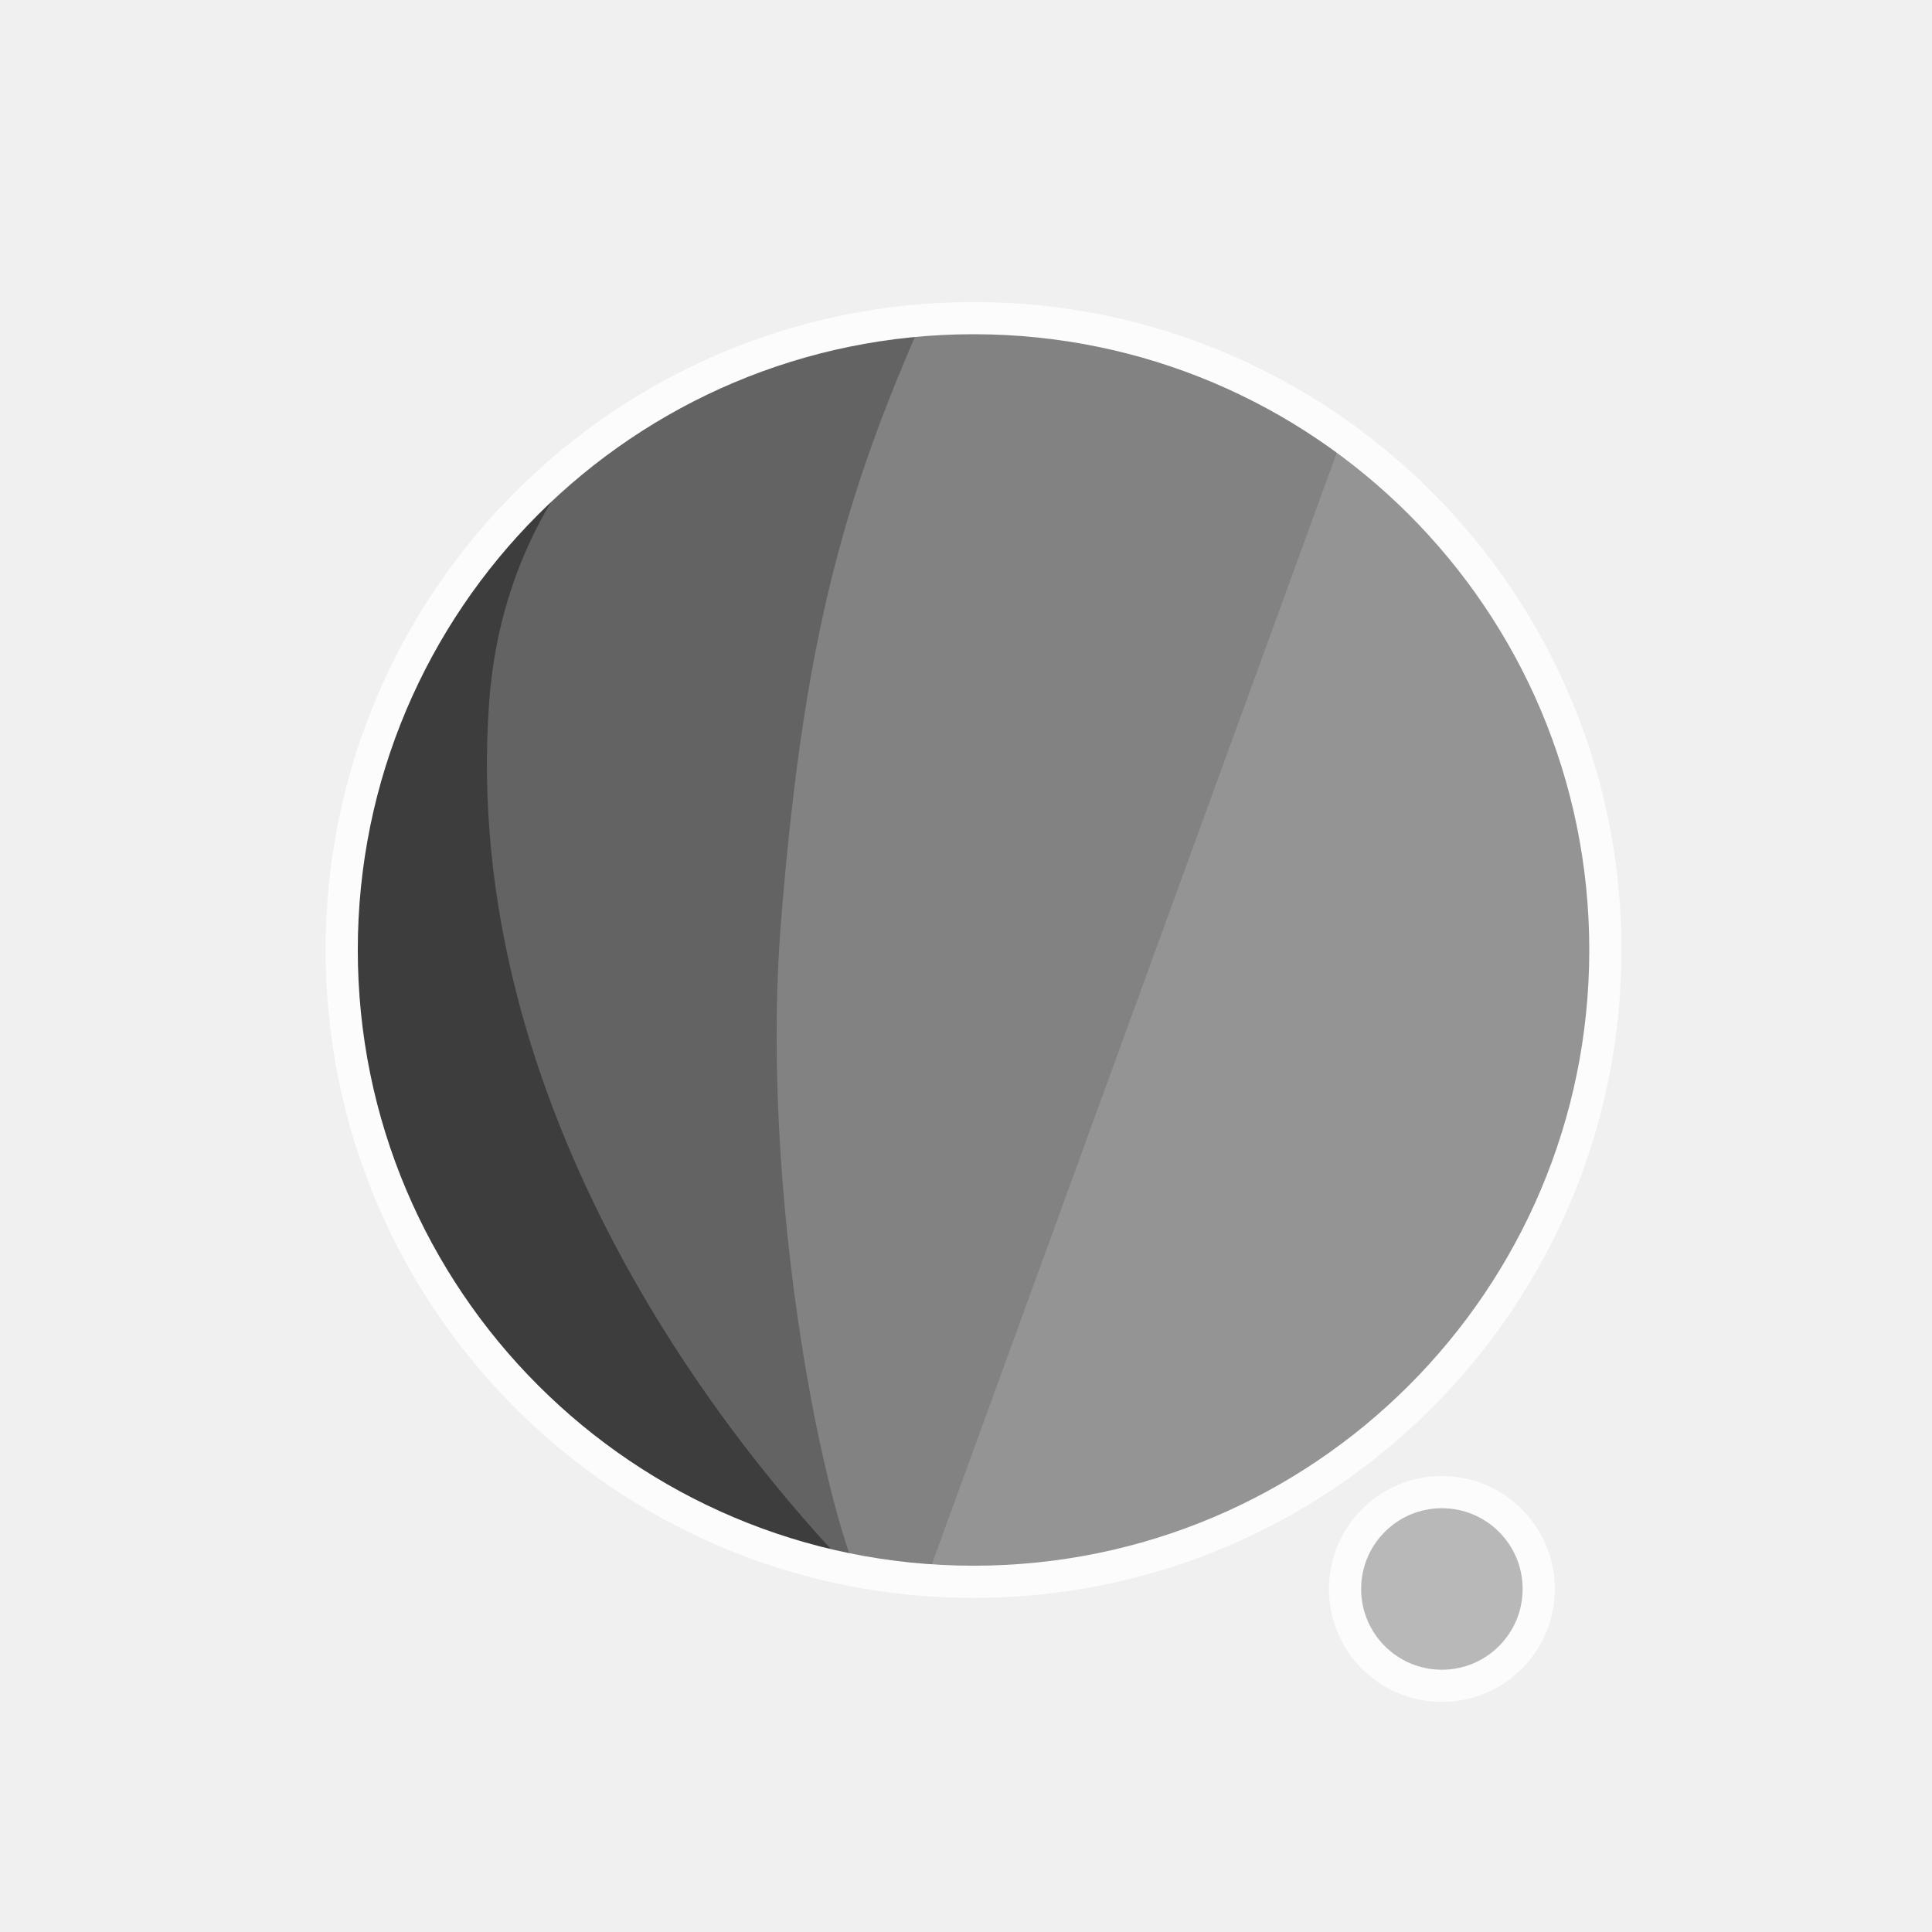
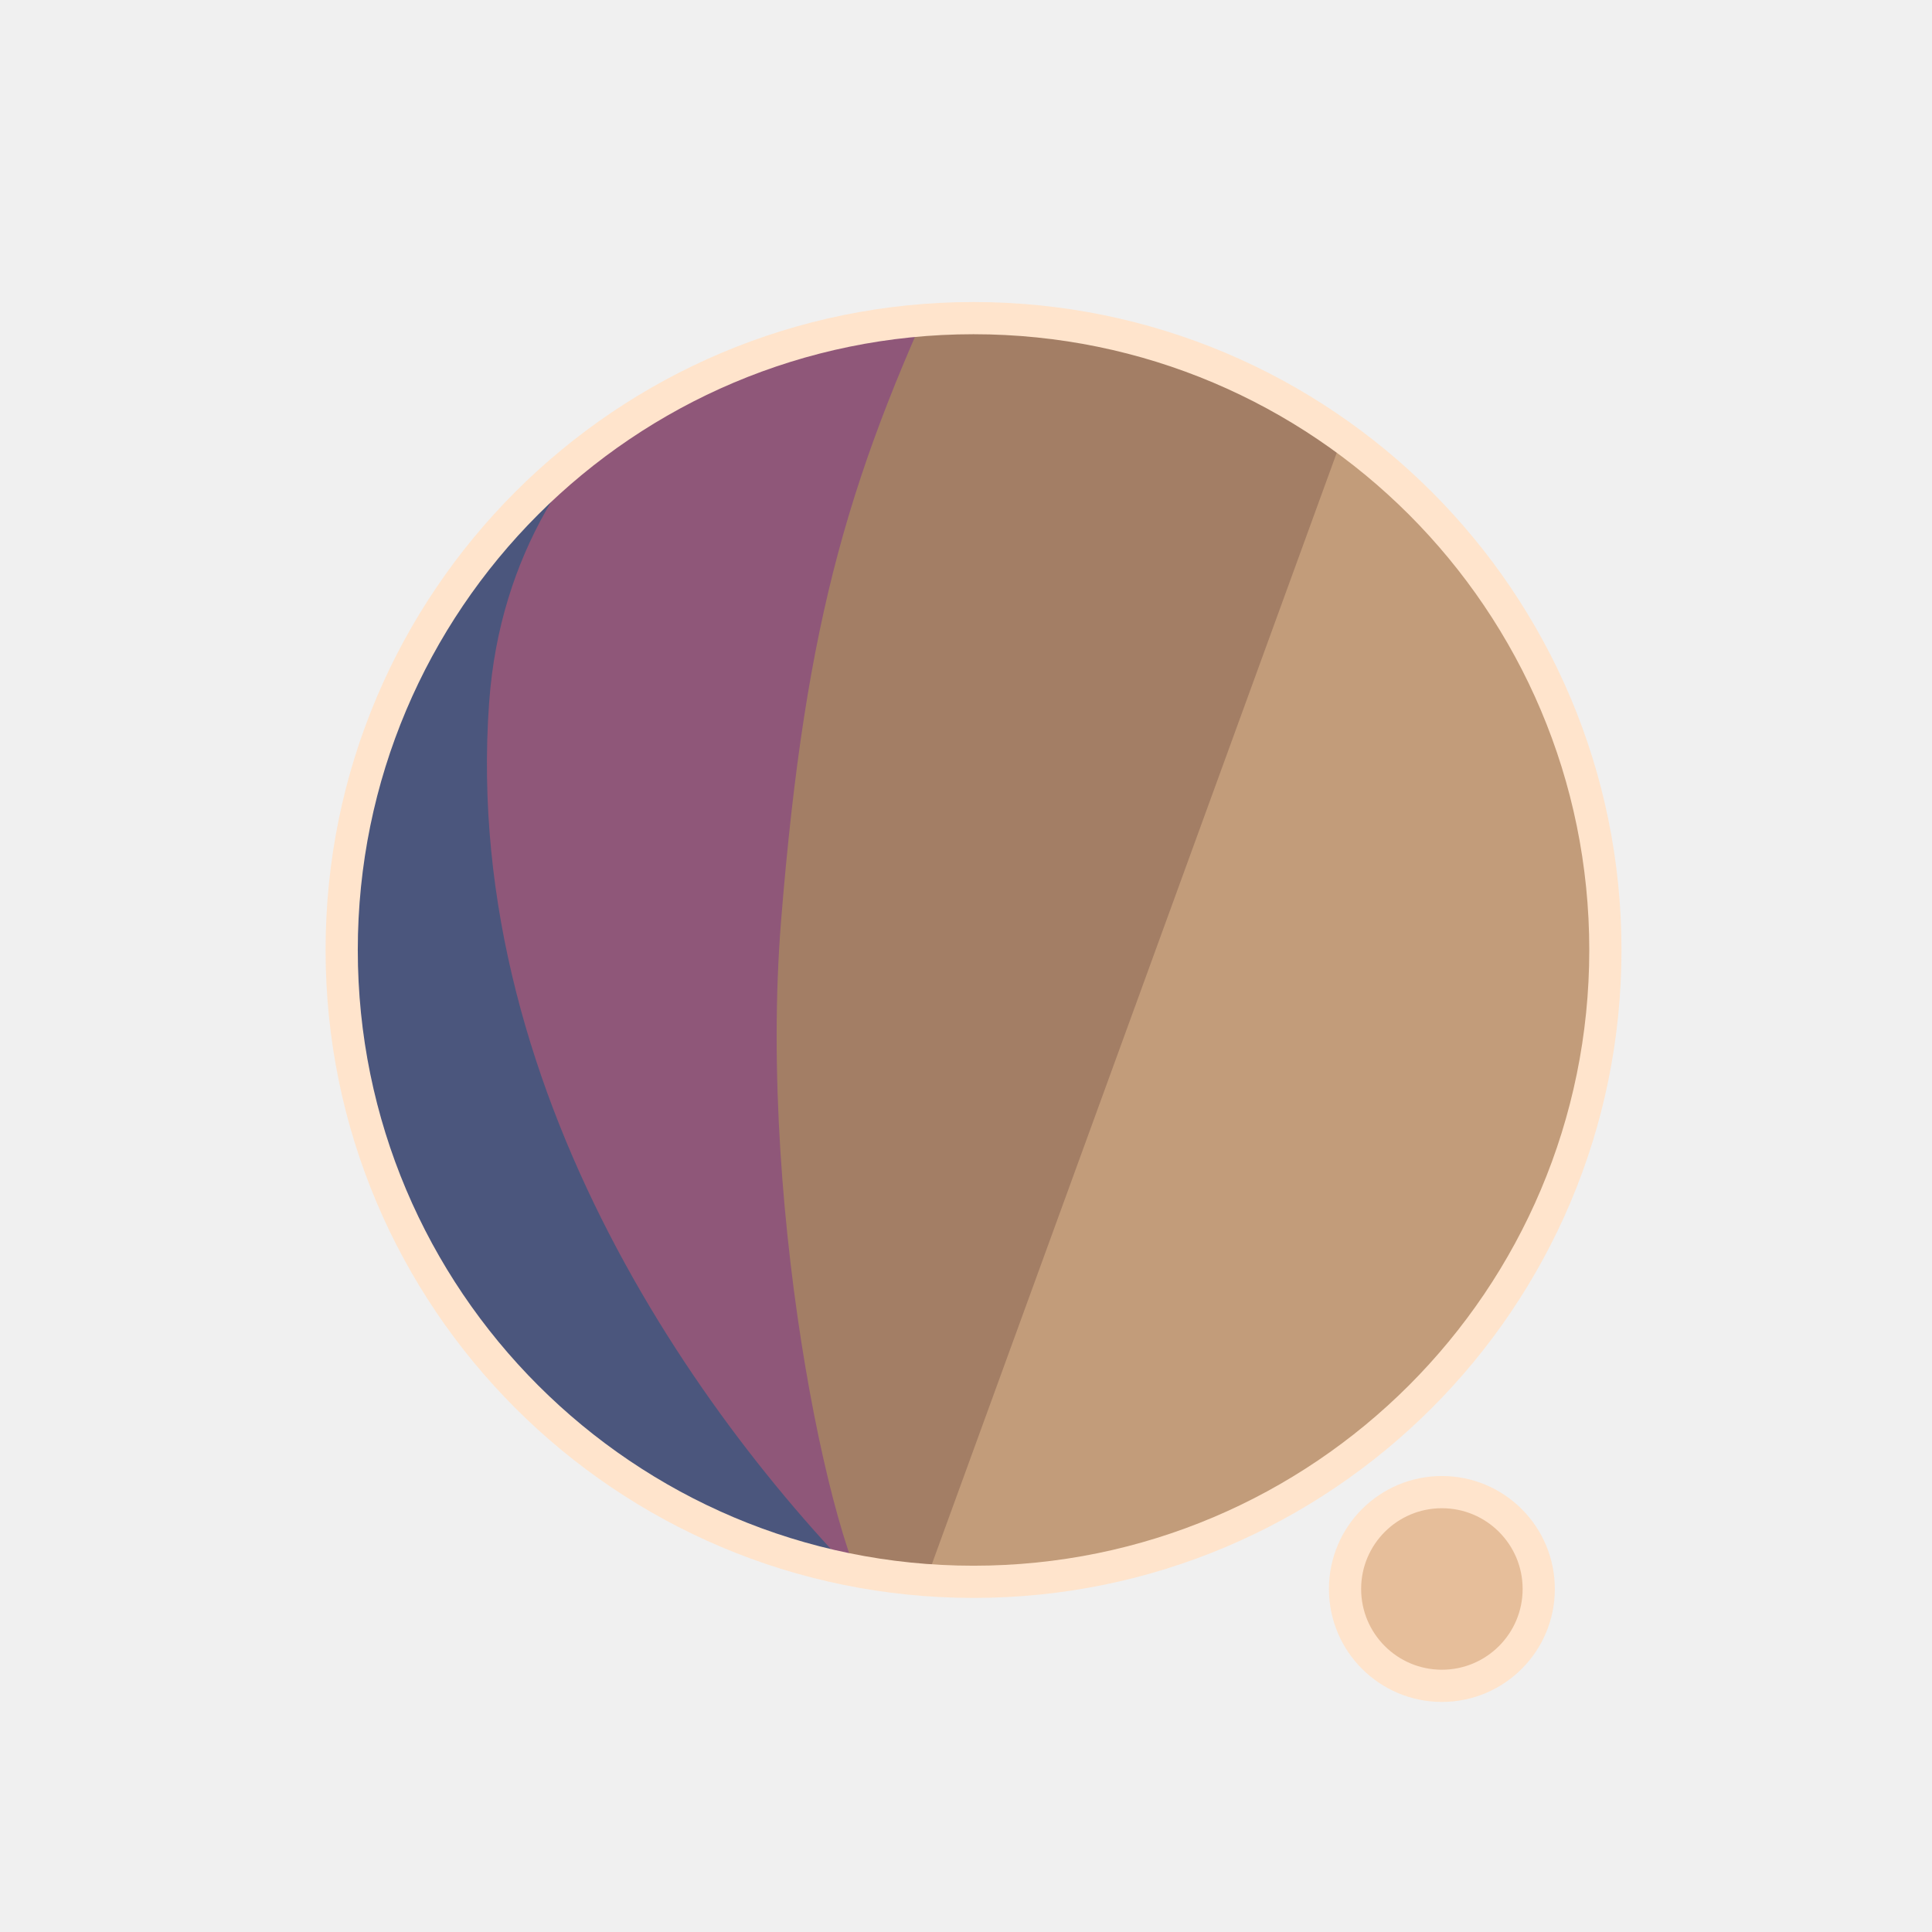
<svg xmlns="http://www.w3.org/2000/svg" width="300" height="300" viewBox="0 0 79.375 79.375" version="1.1" id="svg1">
  <defs id="defs1">
    <filter id="mask-powermask-path-effect5_inverse" style="color-interpolation-filters:sRGB" height="100" width="100" x="-50" y="-50">
      <feColorMatrix id="mask-powermask-path-effect5_primitive1" values="1" type="saturate" result="fbSourceGraphic" />
      <feColorMatrix id="mask-powermask-path-effect5_primitive2" values="-1 0 0 0 1 0 -1 0 0 1 0 0 -1 0 1 0 0 0 1 0 " in="fbSourceGraphic" />
    </filter>
    <clipPath clipPathUnits="userSpaceOnUse" id="clipPath1">
      <circle style="display:inline;fill:#000000;fill-opacity:1;stroke:none;stroke-width:0.214" id="circle3" cx="44.886" cy="38.249" r="22.842" />
    </clipPath>
    <clipPath clipPathUnits="userSpaceOnUse" id="clipPath3">
      <circle style="display:inline;opacity:1;fill:#000000;fill-opacity:1;stroke:none;stroke-width:2.646;stroke-dasharray:none;stroke-opacity:1" id="circle4" cx="39.235" cy="39.029" r="25.959" />
    </clipPath>
    <clipPath clipPathUnits="userSpaceOnUse" id="clipPath4">
      <circle style="display:inline;opacity:1;fill:#000000;fill-opacity:1;stroke:none;stroke-width:0.243" id="circle5" cx="39.997" cy="39.029" r="25.959" />
    </clipPath>
    <clipPath clipPathUnits="userSpaceOnUse" id="clipPath19">
      <g id="g20" style="display:inline">
        <circle style="display:inline;opacity:1;fill:#ffffff;fill-opacity:1;stroke:#000000;stroke-width:1.323;stroke-dasharray:none;stroke-opacity:1" id="circle20" cx="39.997" cy="39.029" r="25.959" />
        <path style="display:inline;fill:#ffffff;fill-opacity:1;stroke:none;stroke-width:1.323;stroke-linecap:round;stroke-linejoin:round;stroke-dasharray:none;stroke-opacity:1" d="M 40.972,71.749 65.107,9.074 51.262,8.513 29.654,71.374 Z" id="path20" />
      </g>
    </clipPath>
  </defs>
  <g id="layer1">
-     <circle style="display:inline;opacity:1;fill:#949494;fill-opacity:1;stroke:none;stroke-width:2.646;stroke-dasharray:none;stroke-opacity:1" id="path1" cx="39.997" cy="39.029" r="25.959" />
-     <circle style="display:inline;opacity:1;fill:#B8B8B8;fill-opacity:1;stroke:#FCFCFC;stroke-width:1.323;stroke-linecap:round;stroke-linejoin:round;stroke-dasharray:none;stroke-opacity:1" id="path23" cx="59.239" cy="65.282" r="3.979" />
-     <path style="display:inline;opacity:1;fill:#828282;fill-opacity:1;stroke:none;stroke-width:2.646;stroke-linecap:round;stroke-linejoin:round;stroke-dasharray:none;stroke-opacity:1" d="M 14.114,8.183 56.981,12.942 37.387,66.729 7.337,66.366 Z" id="path4" clip-path="url(#clipPath4)" />
-     <path style="display:inline;opacity:1;fill:#636363;fill-opacity:1;stroke:none;stroke-width:2.646;stroke-linecap:round;stroke-linejoin:round;stroke-dasharray:none;stroke-opacity:1" d="m 38.537,10.093 c -4.366,9.204 -6.195,15.177 -7.208,27.727 -0.992,12.295 2.307,27.137 4.048,28.492 L 8.159,69.099 11.655,10.117 Z" id="path8" clip-path="url(#clipPath3)" transform="translate(0.7619726)" />
-     <path style="display:inline;opacity:1;fill:#3D3D3D;fill-opacity:1;stroke:none;stroke-width:2.646;stroke-linecap:round;stroke-linejoin:round;stroke-dasharray:none;stroke-opacity:1" d="m 42.193,12.318 c -4.211,1.987 -14.039,6.189 -14.818,16.984 -1.049,14.531 8.417,27.086 14.901,33.188 l -22.177,3.33 -0.971,-51.47 z" id="path12" clip-path="url(#clipPath1)" transform="matrix(1.1365,0,0,1.1365,-11.01583,-4.44086)" />
+     <circle style="display:inline;opacity:1;fill:#C29C7A;fill-opacity:1;stroke:none;stroke-width:2.646;stroke-dasharray:none;stroke-opacity:1" id="path1" cx="39.997" cy="39.029" r="25.959" />
+     <circle style="display:inline;opacity:1;fill:#E6BE9A;fill-opacity:1;stroke:#FFE4CC;stroke-width:1.323;stroke-linecap:round;stroke-linejoin:round;stroke-dasharray:none;stroke-opacity:1" id="path23" cx="59.239" cy="65.282" r="3.979" />
+     <path style="display:inline;opacity:1;fill:#A37E65;fill-opacity:1;stroke:none;stroke-width:2.646;stroke-linecap:round;stroke-linejoin:round;stroke-dasharray:none;stroke-opacity:1" d="M 14.114,8.183 56.981,12.942 37.387,66.729 7.337,66.366 Z" id="path4" clip-path="url(#clipPath4)" />
+     <path style="display:inline;opacity:1;fill:#8F5779;fill-opacity:1;stroke:none;stroke-width:2.646;stroke-linecap:round;stroke-linejoin:round;stroke-dasharray:none;stroke-opacity:1" d="m 38.537,10.093 c -4.366,9.204 -6.195,15.177 -7.208,27.727 -0.992,12.295 2.307,27.137 4.048,28.492 L 8.159,69.099 11.655,10.117 Z" id="path8" clip-path="url(#clipPath3)" transform="translate(0.7619726)" />
+     <path style="display:inline;opacity:1;fill:#4B567D;fill-opacity:1;stroke:none;stroke-width:2.646;stroke-linecap:round;stroke-linejoin:round;stroke-dasharray:none;stroke-opacity:1" d="m 42.193,12.318 c -4.211,1.987 -14.039,6.189 -14.818,16.984 -1.049,14.531 8.417,27.086 14.901,33.188 l -22.177,3.33 -0.971,-51.47 z" id="path12" clip-path="url(#clipPath1)" transform="matrix(1.1365,0,0,1.1365,-11.01583,-4.44086)" />
    <path style="display:inline;fill:none;stroke:#ffffff;stroke-width:5.292;stroke-linecap:round;stroke-linejoin:round;stroke-dasharray:none;stroke-opacity:1" d="M 56.155,14.893 37.161,67.307 c 0.345,-0.826 6.533,-17.661 9.644,-21.104 4.78,-5.292 13.008,-2.765 13.143,4.977 0.044,2.513 -1.431,15.998 -1.431,15.998" id="path2" clip-path="url(#clipPath19)" mask="none" />
-     <circle style="display:inline;opacity:1;fill:none;fill-opacity:0;stroke:#FCFCFC;stroke-width:1.323;stroke-dasharray:none;stroke-opacity:1" id="circle8" cx="39.997" cy="39.029" r="25.959" />
+     <circle style="display:inline;opacity:1;fill:none;fill-opacity:0;stroke:#FFE4CC;stroke-width:1.323;stroke-dasharray:none;stroke-opacity:1" id="circle8" cx="39.997" cy="39.029" r="25.959" />
  </g>
</svg>
